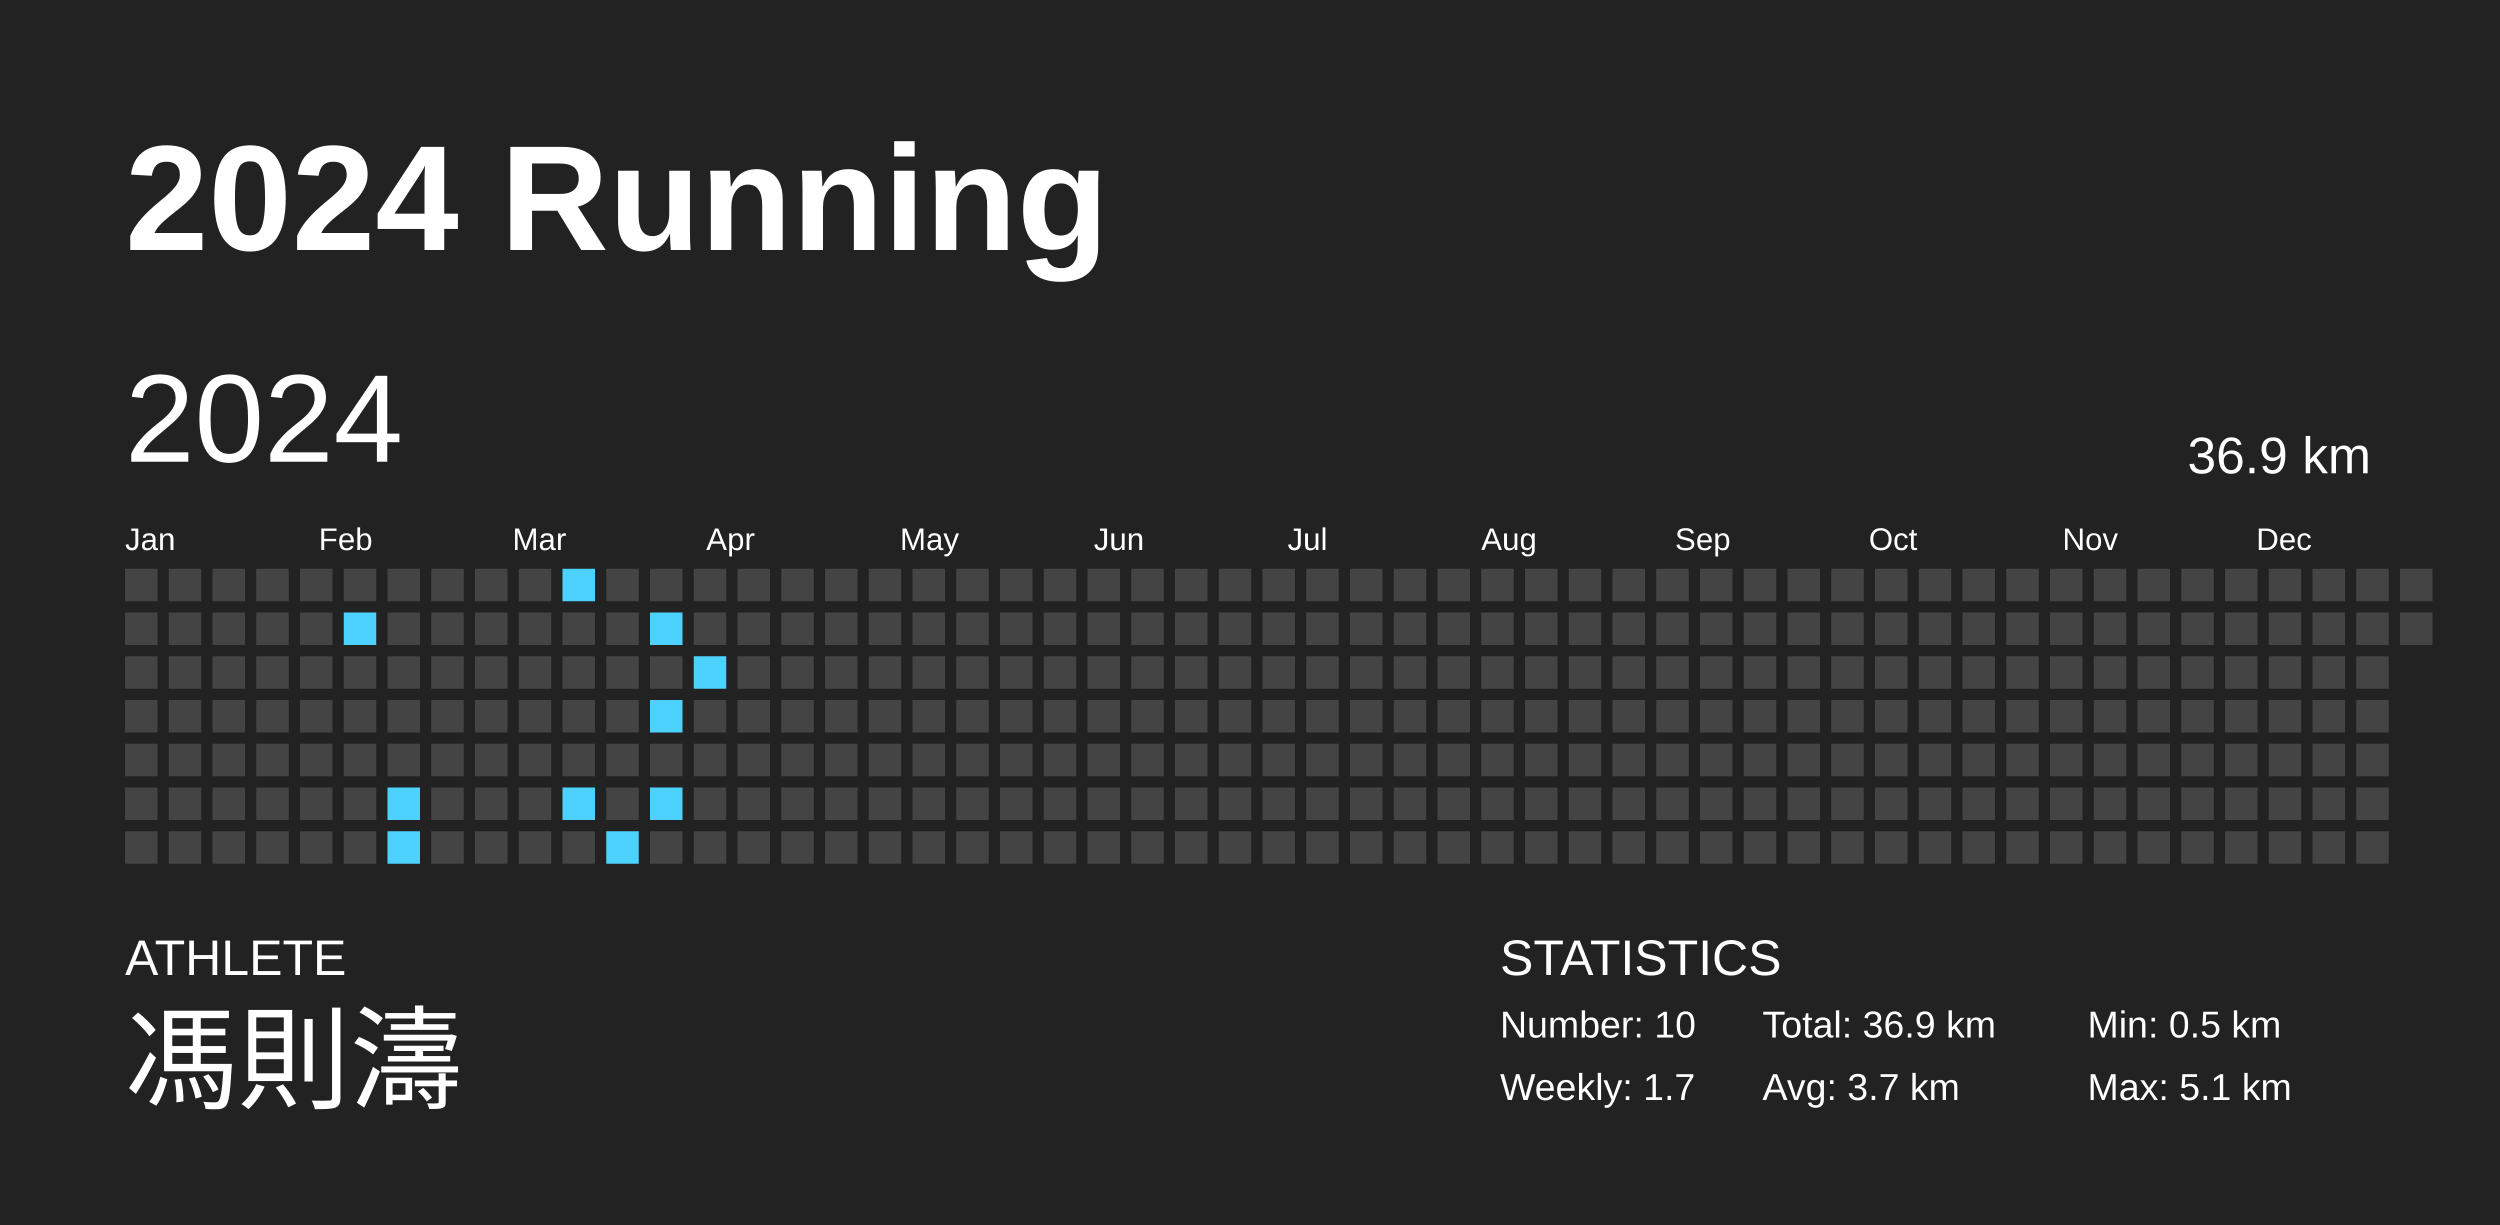
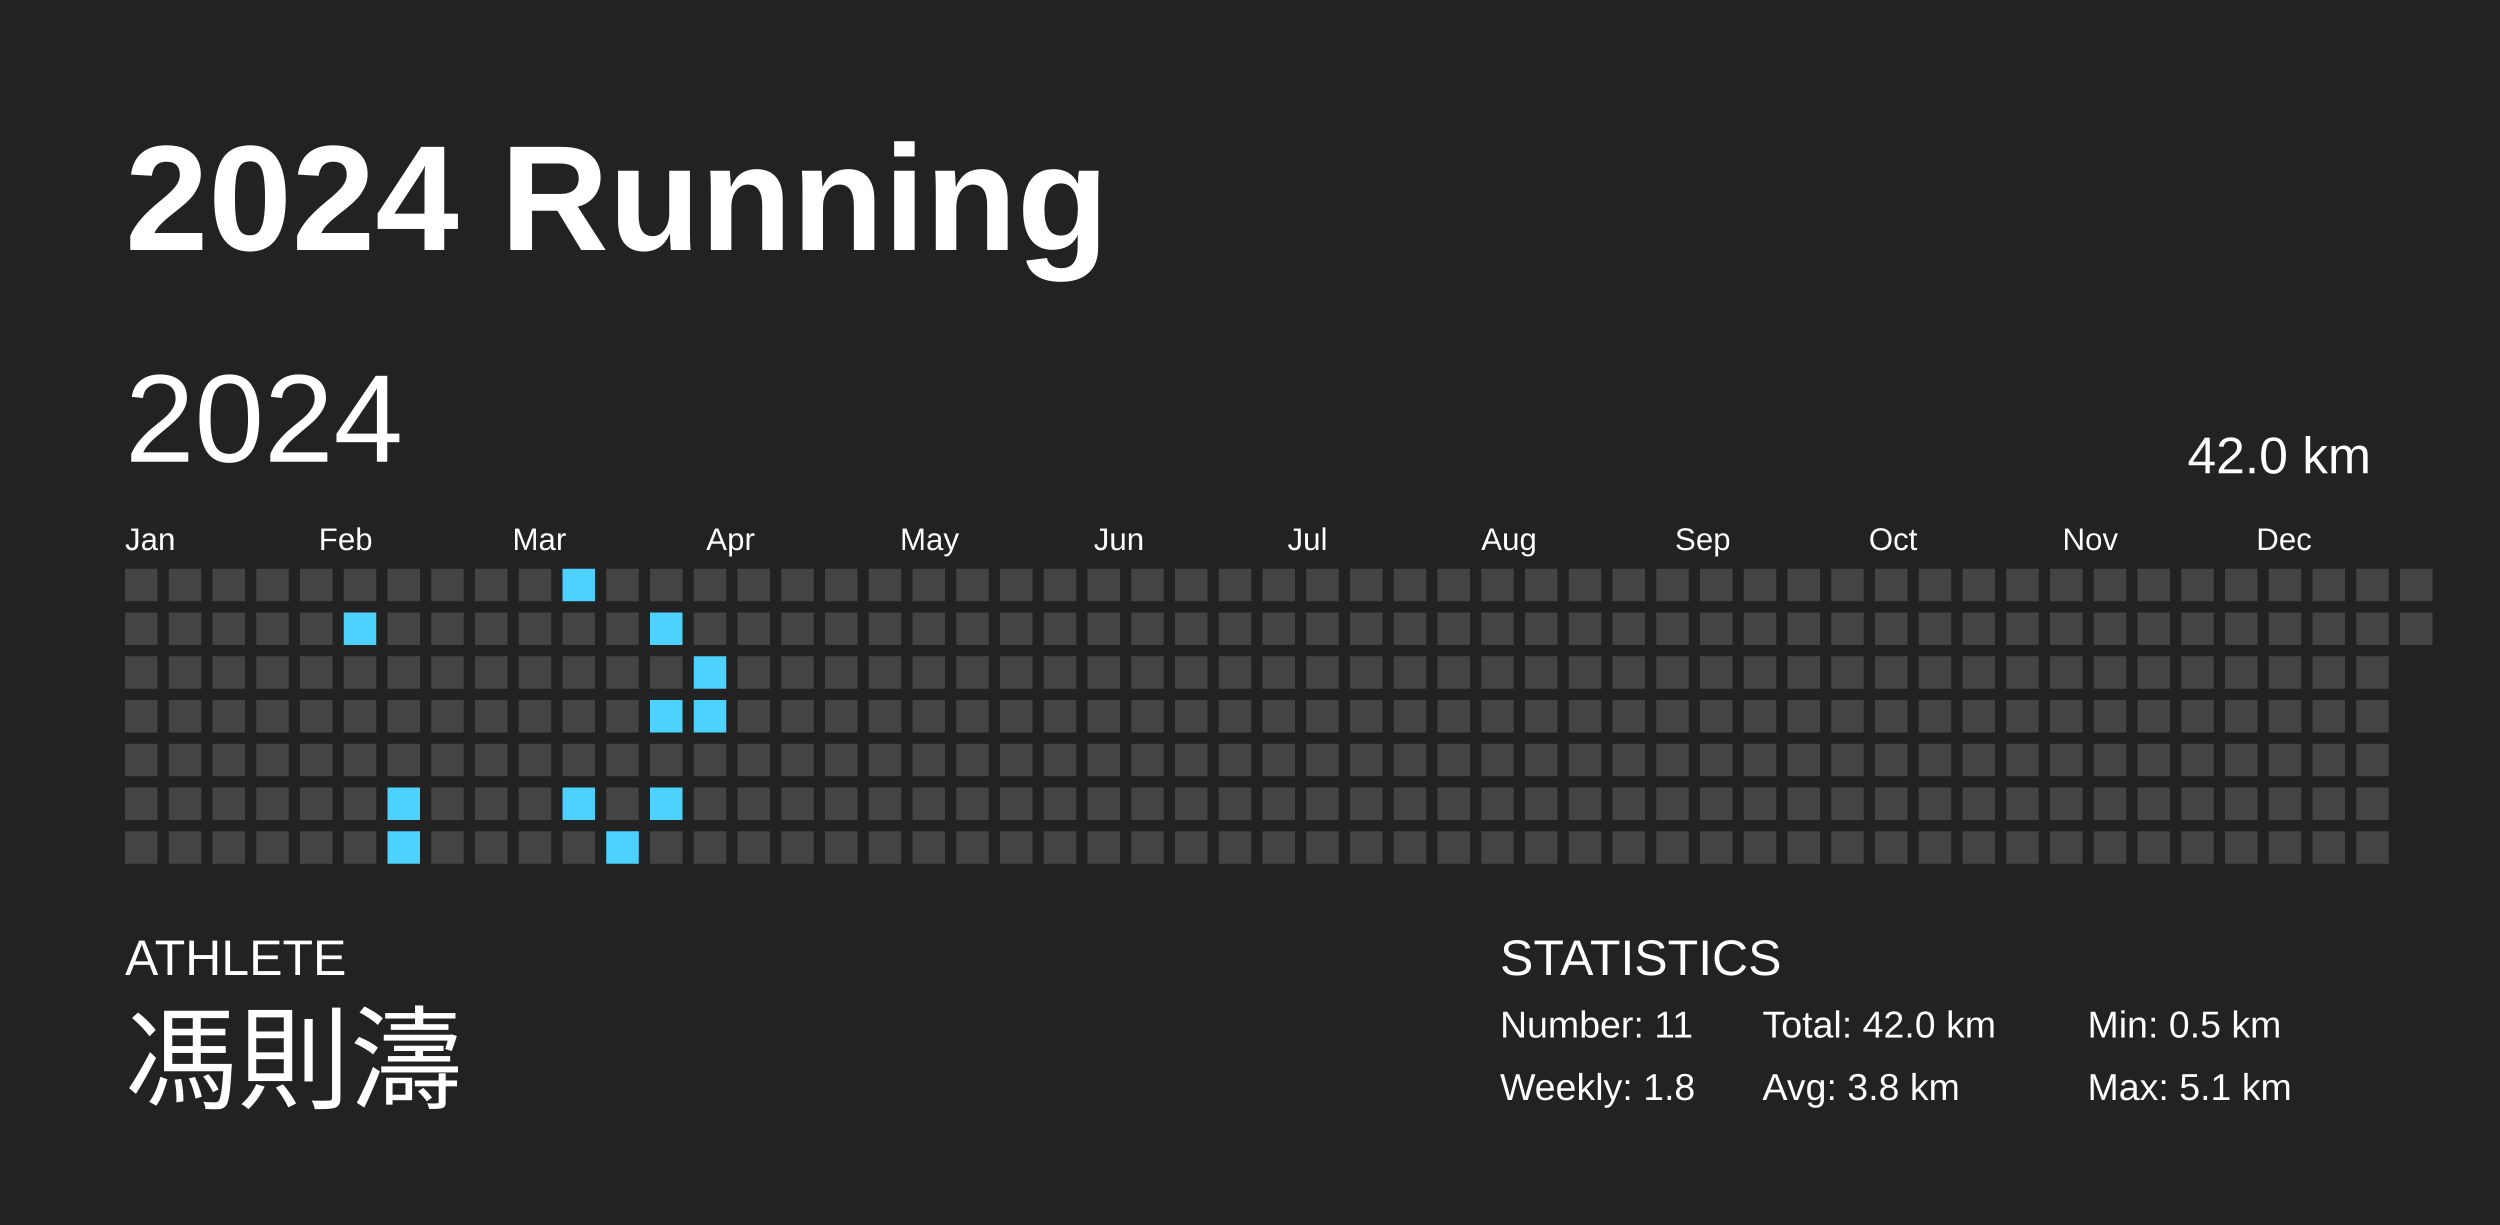
<svg xmlns="http://www.w3.org/2000/svg" baseProfile="full" height="98mm" version="1.1" viewBox="0,0,200,98" width="200mm">
  <defs />
  <rect fill="#222222" height="98" width="200" x="0" y="0" />
  <text fill="#FFFFFF" style="font-size:12px; font-family:Arial; font-weight:bold;" x="10" y="20">2024 Running</text>
  <text fill="#FFFFFF" style="font-size:4px; font-family:Arial" x="10" y="78">ATHLETE</text>
  <text fill="#FFFFFF" style="font-size:9px; font-family:Arial" x="10" y="88">馮則濤</text>
  <text fill="#FFFFFF" style="font-size:4px; font-family:Arial" x="120" y="78">STATISTICS</text>
-   <text fill="#FFFFFF" style="font-size:3px; font-family:Arial" x="120" y="83">Number: 10</text>
-   <text fill="#FFFFFF" style="font-size:3px; font-family:Arial" x="120" y="88">Weekly: 1.7</text>
-   <text fill="#FFFFFF" style="font-size:3px; font-family:Arial" x="141" y="83">Total: 36.9 km</text>
-   <text fill="#FFFFFF" style="font-size:3px; font-family:Arial" x="141" y="88">Avg: 3.7 km</text>
+   <text fill="#FFFFFF" style="font-size:3px; font-family:Arial" x="120" y="83">Number: 11</text>
+   <text fill="#FFFFFF" style="font-size:3px; font-family:Arial" x="120" y="88">Weekly: 1.8</text>
+   <text fill="#FFFFFF" style="font-size:3px; font-family:Arial" x="141" y="83">Total: 42.0 km</text>
+   <text fill="#FFFFFF" style="font-size:3px; font-family:Arial" x="141" y="88">Avg: 3.8 km</text>
  <text fill="#FFFFFF" style="font-size:3px; font-family:Arial" x="167" y="83">Min: 0.5 km</text>
  <text fill="#FFFFFF" style="font-size:3px; font-family:Arial" x="167" y="88">Max: 5.1 km</text>
  <text dominant-baseline="hanging" fill="#FFFFFF" style="font-size:10.0px; font-family:Arial;" x="10" y="30">2024</text>
-   <text dominant-baseline="hanging" fill="#FFFFFF" style="font-size:4.125px; font-family:Arial;" x="175" y="35">36.9 km</text>
+   <text dominant-baseline="hanging" fill="#FFFFFF" style="font-size:4.125px; font-family:Arial;" x="175" y="35">42.0 km</text>
  <text fill="#FFFFFF" style="font-size:2.5px; font-family:Arial" x="10.0" y="44">Jan</text>
  <text fill="#FFFFFF" style="font-size:2.5px; font-family:Arial" x="25.5" y="44">Feb</text>
  <text fill="#FFFFFF" style="font-size:2.5px; font-family:Arial" x="41.0" y="44">Mar</text>
  <text fill="#FFFFFF" style="font-size:2.5px; font-family:Arial" x="56.5" y="44">Apr</text>
  <text fill="#FFFFFF" style="font-size:2.5px; font-family:Arial" x="72.0" y="44">May</text>
  <text fill="#FFFFFF" style="font-size:2.5px; font-family:Arial" x="87.5" y="44">Jun</text>
  <text fill="#FFFFFF" style="font-size:2.5px; font-family:Arial" x="103.0" y="44">Jul</text>
  <text fill="#FFFFFF" style="font-size:2.5px; font-family:Arial" x="118.5" y="44">Aug</text>
  <text fill="#FFFFFF" style="font-size:2.5px; font-family:Arial" x="134.0" y="44">Sep</text>
  <text fill="#FFFFFF" style="font-size:2.5px; font-family:Arial" x="149.5" y="44">Oct</text>
  <text fill="#FFFFFF" style="font-size:2.5px; font-family:Arial" x="165.0" y="44">Nov</text>
  <text fill="#FFFFFF" style="font-size:2.5px; font-family:Arial" x="180.5" y="44">Dec</text>
  <rect fill="#444444" height="2.6" width="2.6" x="10.0" y="45.5" />
  <rect fill="#444444" height="2.6" width="2.6" x="10.0" y="49.0" />
  <rect fill="#444444" height="2.6" width="2.6" x="10.0" y="52.5" />
  <rect fill="#444444" height="2.6" width="2.6" x="10.0" y="56.0" />
  <rect fill="#444444" height="2.6" width="2.6" x="10.0" y="59.5" />
  <rect fill="#444444" height="2.6" width="2.6" x="10.0" y="63.0" />
  <rect fill="#444444" height="2.6" width="2.6" x="10.0" y="66.5" />
  <rect fill="#444444" height="2.6" width="2.6" x="13.5" y="45.5" />
  <rect fill="#444444" height="2.6" width="2.6" x="13.5" y="49.0" />
  <rect fill="#444444" height="2.6" width="2.6" x="13.5" y="52.5" />
  <rect fill="#444444" height="2.6" width="2.6" x="13.5" y="56.0" />
  <rect fill="#444444" height="2.6" width="2.6" x="13.5" y="59.5" />
  <rect fill="#444444" height="2.6" width="2.6" x="13.5" y="63.0" />
  <rect fill="#444444" height="2.6" width="2.6" x="13.5" y="66.5" />
  <rect fill="#444444" height="2.6" width="2.6" x="17.0" y="45.5" />
  <rect fill="#444444" height="2.6" width="2.6" x="17.0" y="49.0" />
  <rect fill="#444444" height="2.6" width="2.6" x="17.0" y="52.5" />
  <rect fill="#444444" height="2.6" width="2.6" x="17.0" y="56.0" />
  <rect fill="#444444" height="2.6" width="2.6" x="17.0" y="59.5" />
  <rect fill="#444444" height="2.6" width="2.6" x="17.0" y="63.0" />
  <rect fill="#444444" height="2.6" width="2.6" x="17.0" y="66.5" />
  <rect fill="#444444" height="2.6" width="2.6" x="20.5" y="45.5" />
  <rect fill="#444444" height="2.6" width="2.6" x="20.5" y="49.0" />
  <rect fill="#444444" height="2.6" width="2.6" x="20.5" y="52.5" />
  <rect fill="#444444" height="2.6" width="2.6" x="20.5" y="56.0" />
  <rect fill="#444444" height="2.6" width="2.6" x="20.5" y="59.5" />
  <rect fill="#444444" height="2.6" width="2.6" x="20.5" y="63.0" />
  <rect fill="#444444" height="2.6" width="2.6" x="20.5" y="66.5" />
  <rect fill="#444444" height="2.6" width="2.6" x="24.0" y="45.5" />
  <rect fill="#444444" height="2.6" width="2.6" x="24.0" y="49.0" />
  <rect fill="#444444" height="2.6" width="2.6" x="24.0" y="52.5" />
  <rect fill="#444444" height="2.6" width="2.6" x="24.0" y="56.0" />
  <rect fill="#444444" height="2.6" width="2.6" x="24.0" y="59.5" />
  <rect fill="#444444" height="2.6" width="2.6" x="24.0" y="63.0" />
  <rect fill="#444444" height="2.6" width="2.6" x="24.0" y="66.5" />
  <rect fill="#444444" height="2.6" width="2.6" x="27.5" y="45.5" />
  <rect fill="#4dd2ff" height="2.6" width="2.6" x="27.5" y="49.0" />
  <rect fill="#444444" height="2.6" width="2.6" x="27.5" y="52.5" />
  <rect fill="#444444" height="2.6" width="2.6" x="27.5" y="56.0" />
  <rect fill="#444444" height="2.6" width="2.6" x="27.5" y="59.5" />
  <rect fill="#444444" height="2.6" width="2.6" x="27.5" y="63.0" />
  <rect fill="#444444" height="2.6" width="2.6" x="27.5" y="66.5" />
  <rect fill="#444444" height="2.6" width="2.6" x="31.0" y="45.5" />
  <rect fill="#444444" height="2.6" width="2.6" x="31.0" y="49.0" />
  <rect fill="#444444" height="2.6" width="2.6" x="31.0" y="52.5" />
  <rect fill="#444444" height="2.6" width="2.6" x="31.0" y="56.0" />
  <rect fill="#444444" height="2.6" width="2.6" x="31.0" y="59.5" />
  <rect fill="#4dd2ff" height="2.6" width="2.6" x="31.0" y="63.0" />
  <rect fill="#4dd2ff" height="2.6" width="2.6" x="31.0" y="66.5" />
  <rect fill="#444444" height="2.6" width="2.6" x="34.5" y="45.5" />
  <rect fill="#444444" height="2.6" width="2.6" x="34.5" y="49.0" />
  <rect fill="#444444" height="2.6" width="2.6" x="34.5" y="52.5" />
  <rect fill="#444444" height="2.6" width="2.6" x="34.5" y="56.0" />
  <rect fill="#444444" height="2.6" width="2.6" x="34.5" y="59.5" />
  <rect fill="#444444" height="2.6" width="2.6" x="34.5" y="63.0" />
  <rect fill="#444444" height="2.6" width="2.6" x="34.5" y="66.5" />
  <rect fill="#444444" height="2.6" width="2.6" x="38.0" y="45.5" />
  <rect fill="#444444" height="2.6" width="2.6" x="38.0" y="49.0" />
  <rect fill="#444444" height="2.6" width="2.6" x="38.0" y="52.5" />
  <rect fill="#444444" height="2.6" width="2.6" x="38.0" y="56.0" />
  <rect fill="#444444" height="2.6" width="2.6" x="38.0" y="59.5" />
  <rect fill="#444444" height="2.6" width="2.6" x="38.0" y="63.0" />
  <rect fill="#444444" height="2.6" width="2.6" x="38.0" y="66.5" />
  <rect fill="#444444" height="2.6" width="2.6" x="41.5" y="45.5" />
  <rect fill="#444444" height="2.6" width="2.6" x="41.5" y="49.0" />
  <rect fill="#444444" height="2.6" width="2.6" x="41.5" y="52.5" />
  <rect fill="#444444" height="2.6" width="2.6" x="41.5" y="56.0" />
  <rect fill="#444444" height="2.6" width="2.6" x="41.5" y="59.5" />
  <rect fill="#444444" height="2.6" width="2.6" x="41.5" y="63.0" />
  <rect fill="#444444" height="2.6" width="2.6" x="41.5" y="66.5" />
  <rect fill="#4dd2ff" height="2.6" width="2.6" x="45.0" y="45.5" />
  <rect fill="#444444" height="2.6" width="2.6" x="45.0" y="49.0" />
  <rect fill="#444444" height="2.6" width="2.6" x="45.0" y="52.5" />
  <rect fill="#444444" height="2.6" width="2.6" x="45.0" y="56.0" />
  <rect fill="#444444" height="2.6" width="2.6" x="45.0" y="59.5" />
  <rect fill="#4dd2ff" height="2.6" width="2.6" x="45.0" y="63.0" />
  <rect fill="#444444" height="2.6" width="2.6" x="45.0" y="66.5" />
  <rect fill="#444444" height="2.6" width="2.6" x="48.5" y="45.5" />
  <rect fill="#444444" height="2.6" width="2.6" x="48.5" y="49.0" />
  <rect fill="#444444" height="2.6" width="2.6" x="48.5" y="52.5" />
  <rect fill="#444444" height="2.6" width="2.6" x="48.5" y="56.0" />
  <rect fill="#444444" height="2.6" width="2.6" x="48.5" y="59.5" />
  <rect fill="#444444" height="2.6" width="2.6" x="48.5" y="63.0" />
  <rect fill="#4dd2ff" height="2.6" width="2.6" x="48.5" y="66.5" />
  <rect fill="#444444" height="2.6" width="2.6" x="52.0" y="45.5" />
  <rect fill="#4dd2ff" height="2.6" width="2.6" x="52.0" y="49.0" />
  <rect fill="#444444" height="2.6" width="2.6" x="52.0" y="52.5" />
  <rect fill="#4dd2ff" height="2.6" width="2.6" x="52.0" y="56.0" />
  <rect fill="#444444" height="2.6" width="2.6" x="52.0" y="59.5" />
  <rect fill="#4dd2ff" height="2.6" width="2.6" x="52.0" y="63.0" />
  <rect fill="#444444" height="2.6" width="2.6" x="52.0" y="66.5" />
  <rect fill="#444444" height="2.6" width="2.6" x="55.5" y="45.5" />
  <rect fill="#444444" height="2.6" width="2.6" x="55.5" y="49.0" />
  <rect fill="#4dd2ff" height="2.6" width="2.6" x="55.5" y="52.5" />
-   <rect fill="#444444" height="2.6" width="2.6" x="55.5" y="56.0" />
+   <rect fill="#4dd2ff" height="2.6" width="2.6" x="55.5" y="56.0" />
  <rect fill="#444444" height="2.6" width="2.6" x="55.5" y="59.5" />
  <rect fill="#444444" height="2.6" width="2.6" x="55.5" y="63.0" />
  <rect fill="#444444" height="2.6" width="2.6" x="55.5" y="66.5" />
  <rect fill="#444444" height="2.6" width="2.6" x="59.0" y="45.5" />
  <rect fill="#444444" height="2.6" width="2.6" x="59.0" y="49.0" />
  <rect fill="#444444" height="2.6" width="2.6" x="59.0" y="52.5" />
  <rect fill="#444444" height="2.6" width="2.6" x="59.0" y="56.0" />
  <rect fill="#444444" height="2.6" width="2.6" x="59.0" y="59.5" />
  <rect fill="#444444" height="2.6" width="2.6" x="59.0" y="63.0" />
  <rect fill="#444444" height="2.6" width="2.6" x="59.0" y="66.5" />
  <rect fill="#444444" height="2.6" width="2.6" x="62.5" y="45.5" />
  <rect fill="#444444" height="2.6" width="2.6" x="62.5" y="49.0" />
  <rect fill="#444444" height="2.6" width="2.6" x="62.5" y="52.5" />
  <rect fill="#444444" height="2.6" width="2.6" x="62.5" y="56.0" />
  <rect fill="#444444" height="2.6" width="2.6" x="62.5" y="59.5" />
  <rect fill="#444444" height="2.6" width="2.6" x="62.5" y="63.0" />
  <rect fill="#444444" height="2.6" width="2.6" x="62.5" y="66.5" />
  <rect fill="#444444" height="2.6" width="2.6" x="66.0" y="45.5" />
  <rect fill="#444444" height="2.6" width="2.6" x="66.0" y="49.0" />
  <rect fill="#444444" height="2.6" width="2.6" x="66.0" y="52.5" />
  <rect fill="#444444" height="2.6" width="2.6" x="66.0" y="56.0" />
  <rect fill="#444444" height="2.6" width="2.6" x="66.0" y="59.5" />
  <rect fill="#444444" height="2.6" width="2.6" x="66.0" y="63.0" />
  <rect fill="#444444" height="2.6" width="2.6" x="66.0" y="66.5" />
  <rect fill="#444444" height="2.6" width="2.6" x="69.5" y="45.5" />
  <rect fill="#444444" height="2.6" width="2.6" x="69.5" y="49.0" />
  <rect fill="#444444" height="2.6" width="2.6" x="69.5" y="52.5" />
  <rect fill="#444444" height="2.6" width="2.6" x="69.5" y="56.0" />
  <rect fill="#444444" height="2.6" width="2.6" x="69.5" y="59.5" />
  <rect fill="#444444" height="2.6" width="2.6" x="69.5" y="63.0" />
  <rect fill="#444444" height="2.6" width="2.6" x="69.5" y="66.5" />
  <rect fill="#444444" height="2.6" width="2.6" x="73.0" y="45.5" />
  <rect fill="#444444" height="2.6" width="2.6" x="73.0" y="49.0" />
  <rect fill="#444444" height="2.6" width="2.6" x="73.0" y="52.5" />
  <rect fill="#444444" height="2.6" width="2.6" x="73.0" y="56.0" />
  <rect fill="#444444" height="2.6" width="2.6" x="73.0" y="59.5" />
  <rect fill="#444444" height="2.6" width="2.6" x="73.0" y="63.0" />
  <rect fill="#444444" height="2.6" width="2.6" x="73.0" y="66.5" />
  <rect fill="#444444" height="2.6" width="2.6" x="76.5" y="45.5" />
  <rect fill="#444444" height="2.6" width="2.6" x="76.5" y="49.0" />
  <rect fill="#444444" height="2.6" width="2.6" x="76.5" y="52.5" />
  <rect fill="#444444" height="2.6" width="2.6" x="76.5" y="56.0" />
  <rect fill="#444444" height="2.6" width="2.6" x="76.5" y="59.5" />
  <rect fill="#444444" height="2.6" width="2.6" x="76.5" y="63.0" />
  <rect fill="#444444" height="2.6" width="2.6" x="76.5" y="66.5" />
  <rect fill="#444444" height="2.6" width="2.6" x="80.0" y="45.5" />
  <rect fill="#444444" height="2.6" width="2.6" x="80.0" y="49.0" />
  <rect fill="#444444" height="2.6" width="2.6" x="80.0" y="52.5" />
  <rect fill="#444444" height="2.6" width="2.6" x="80.0" y="56.0" />
  <rect fill="#444444" height="2.6" width="2.6" x="80.0" y="59.5" />
  <rect fill="#444444" height="2.6" width="2.6" x="80.0" y="63.0" />
  <rect fill="#444444" height="2.6" width="2.6" x="80.0" y="66.5" />
  <rect fill="#444444" height="2.6" width="2.6" x="83.5" y="45.5" />
  <rect fill="#444444" height="2.6" width="2.6" x="83.5" y="49.0" />
  <rect fill="#444444" height="2.6" width="2.6" x="83.5" y="52.5" />
  <rect fill="#444444" height="2.6" width="2.6" x="83.5" y="56.0" />
  <rect fill="#444444" height="2.6" width="2.6" x="83.5" y="59.5" />
  <rect fill="#444444" height="2.6" width="2.6" x="83.5" y="63.0" />
  <rect fill="#444444" height="2.6" width="2.6" x="83.5" y="66.5" />
  <rect fill="#444444" height="2.6" width="2.6" x="87.0" y="45.5" />
  <rect fill="#444444" height="2.6" width="2.6" x="87.0" y="49.0" />
  <rect fill="#444444" height="2.6" width="2.6" x="87.0" y="52.5" />
  <rect fill="#444444" height="2.6" width="2.6" x="87.0" y="56.0" />
  <rect fill="#444444" height="2.6" width="2.6" x="87.0" y="59.5" />
  <rect fill="#444444" height="2.6" width="2.6" x="87.0" y="63.0" />
  <rect fill="#444444" height="2.6" width="2.6" x="87.0" y="66.5" />
  <rect fill="#444444" height="2.6" width="2.6" x="90.5" y="45.5" />
  <rect fill="#444444" height="2.6" width="2.6" x="90.5" y="49.0" />
  <rect fill="#444444" height="2.6" width="2.6" x="90.5" y="52.5" />
  <rect fill="#444444" height="2.6" width="2.6" x="90.5" y="56.0" />
  <rect fill="#444444" height="2.6" width="2.6" x="90.5" y="59.5" />
  <rect fill="#444444" height="2.6" width="2.6" x="90.5" y="63.0" />
  <rect fill="#444444" height="2.6" width="2.6" x="90.5" y="66.5" />
  <rect fill="#444444" height="2.6" width="2.6" x="94.0" y="45.5" />
  <rect fill="#444444" height="2.6" width="2.6" x="94.0" y="49.0" />
  <rect fill="#444444" height="2.6" width="2.6" x="94.0" y="52.5" />
  <rect fill="#444444" height="2.6" width="2.6" x="94.0" y="56.0" />
  <rect fill="#444444" height="2.6" width="2.6" x="94.0" y="59.5" />
  <rect fill="#444444" height="2.6" width="2.6" x="94.0" y="63.0" />
  <rect fill="#444444" height="2.6" width="2.6" x="94.0" y="66.5" />
  <rect fill="#444444" height="2.6" width="2.6" x="97.5" y="45.5" />
  <rect fill="#444444" height="2.6" width="2.6" x="97.5" y="49.0" />
  <rect fill="#444444" height="2.6" width="2.6" x="97.5" y="52.5" />
  <rect fill="#444444" height="2.6" width="2.6" x="97.5" y="56.0" />
  <rect fill="#444444" height="2.6" width="2.6" x="97.5" y="59.5" />
  <rect fill="#444444" height="2.6" width="2.6" x="97.5" y="63.0" />
  <rect fill="#444444" height="2.6" width="2.6" x="97.5" y="66.5" />
  <rect fill="#444444" height="2.6" width="2.6" x="101.0" y="45.5" />
  <rect fill="#444444" height="2.6" width="2.6" x="101.0" y="49.0" />
  <rect fill="#444444" height="2.6" width="2.6" x="101.0" y="52.5" />
  <rect fill="#444444" height="2.6" width="2.6" x="101.0" y="56.0" />
  <rect fill="#444444" height="2.6" width="2.6" x="101.0" y="59.5" />
  <rect fill="#444444" height="2.6" width="2.6" x="101.0" y="63.0" />
  <rect fill="#444444" height="2.6" width="2.6" x="101.0" y="66.5" />
  <rect fill="#444444" height="2.6" width="2.6" x="104.5" y="45.5" />
  <rect fill="#444444" height="2.6" width="2.6" x="104.5" y="49.0" />
  <rect fill="#444444" height="2.6" width="2.6" x="104.5" y="52.5" />
  <rect fill="#444444" height="2.6" width="2.6" x="104.5" y="56.0" />
  <rect fill="#444444" height="2.6" width="2.6" x="104.5" y="59.5" />
  <rect fill="#444444" height="2.6" width="2.6" x="104.5" y="63.0" />
  <rect fill="#444444" height="2.6" width="2.6" x="104.5" y="66.5" />
  <rect fill="#444444" height="2.6" width="2.6" x="108.0" y="45.5" />
  <rect fill="#444444" height="2.6" width="2.6" x="108.0" y="49.0" />
  <rect fill="#444444" height="2.6" width="2.6" x="108.0" y="52.5" />
  <rect fill="#444444" height="2.6" width="2.6" x="108.0" y="56.0" />
  <rect fill="#444444" height="2.6" width="2.6" x="108.0" y="59.5" />
  <rect fill="#444444" height="2.6" width="2.6" x="108.0" y="63.0" />
  <rect fill="#444444" height="2.6" width="2.6" x="108.0" y="66.5" />
  <rect fill="#444444" height="2.6" width="2.6" x="111.5" y="45.5" />
  <rect fill="#444444" height="2.6" width="2.6" x="111.5" y="49.0" />
  <rect fill="#444444" height="2.6" width="2.6" x="111.5" y="52.5" />
  <rect fill="#444444" height="2.6" width="2.6" x="111.5" y="56.0" />
  <rect fill="#444444" height="2.6" width="2.6" x="111.5" y="59.5" />
  <rect fill="#444444" height="2.6" width="2.6" x="111.5" y="63.0" />
  <rect fill="#444444" height="2.6" width="2.6" x="111.5" y="66.5" />
  <rect fill="#444444" height="2.6" width="2.6" x="115.0" y="45.5" />
  <rect fill="#444444" height="2.6" width="2.6" x="115.0" y="49.0" />
  <rect fill="#444444" height="2.6" width="2.6" x="115.0" y="52.5" />
  <rect fill="#444444" height="2.6" width="2.6" x="115.0" y="56.0" />
  <rect fill="#444444" height="2.6" width="2.6" x="115.0" y="59.5" />
  <rect fill="#444444" height="2.6" width="2.6" x="115.0" y="63.0" />
  <rect fill="#444444" height="2.6" width="2.6" x="115.0" y="66.5" />
  <rect fill="#444444" height="2.6" width="2.6" x="118.5" y="45.5" />
  <rect fill="#444444" height="2.6" width="2.6" x="118.5" y="49.0" />
  <rect fill="#444444" height="2.6" width="2.6" x="118.5" y="52.5" />
  <rect fill="#444444" height="2.6" width="2.6" x="118.5" y="56.0" />
  <rect fill="#444444" height="2.6" width="2.6" x="118.5" y="59.5" />
  <rect fill="#444444" height="2.6" width="2.6" x="118.5" y="63.0" />
  <rect fill="#444444" height="2.6" width="2.6" x="118.5" y="66.5" />
  <rect fill="#444444" height="2.6" width="2.6" x="122.0" y="45.5" />
  <rect fill="#444444" height="2.6" width="2.6" x="122.0" y="49.0" />
  <rect fill="#444444" height="2.6" width="2.6" x="122.0" y="52.5" />
  <rect fill="#444444" height="2.6" width="2.6" x="122.0" y="56.0" />
  <rect fill="#444444" height="2.6" width="2.6" x="122.0" y="59.5" />
  <rect fill="#444444" height="2.6" width="2.6" x="122.0" y="63.0" />
  <rect fill="#444444" height="2.6" width="2.6" x="122.0" y="66.5" />
  <rect fill="#444444" height="2.6" width="2.6" x="125.5" y="45.5" />
  <rect fill="#444444" height="2.6" width="2.6" x="125.5" y="49.0" />
  <rect fill="#444444" height="2.6" width="2.6" x="125.5" y="52.5" />
  <rect fill="#444444" height="2.6" width="2.6" x="125.5" y="56.0" />
  <rect fill="#444444" height="2.6" width="2.6" x="125.5" y="59.5" />
  <rect fill="#444444" height="2.6" width="2.6" x="125.5" y="63.0" />
  <rect fill="#444444" height="2.6" width="2.6" x="125.5" y="66.5" />
  <rect fill="#444444" height="2.6" width="2.6" x="129.0" y="45.5" />
  <rect fill="#444444" height="2.6" width="2.6" x="129.0" y="49.0" />
  <rect fill="#444444" height="2.6" width="2.6" x="129.0" y="52.5" />
  <rect fill="#444444" height="2.6" width="2.6" x="129.0" y="56.0" />
  <rect fill="#444444" height="2.6" width="2.6" x="129.0" y="59.5" />
  <rect fill="#444444" height="2.6" width="2.6" x="129.0" y="63.0" />
  <rect fill="#444444" height="2.6" width="2.6" x="129.0" y="66.5" />
  <rect fill="#444444" height="2.6" width="2.6" x="132.5" y="45.5" />
  <rect fill="#444444" height="2.6" width="2.6" x="132.5" y="49.0" />
  <rect fill="#444444" height="2.6" width="2.6" x="132.5" y="52.5" />
  <rect fill="#444444" height="2.6" width="2.6" x="132.5" y="56.0" />
  <rect fill="#444444" height="2.6" width="2.6" x="132.5" y="59.5" />
  <rect fill="#444444" height="2.6" width="2.6" x="132.5" y="63.0" />
  <rect fill="#444444" height="2.6" width="2.6" x="132.5" y="66.5" />
  <rect fill="#444444" height="2.6" width="2.6" x="136.0" y="45.5" />
  <rect fill="#444444" height="2.6" width="2.6" x="136.0" y="49.0" />
  <rect fill="#444444" height="2.6" width="2.6" x="136.0" y="52.5" />
  <rect fill="#444444" height="2.6" width="2.6" x="136.0" y="56.0" />
  <rect fill="#444444" height="2.6" width="2.6" x="136.0" y="59.5" />
  <rect fill="#444444" height="2.6" width="2.6" x="136.0" y="63.0" />
  <rect fill="#444444" height="2.6" width="2.6" x="136.0" y="66.5" />
  <rect fill="#444444" height="2.6" width="2.6" x="139.5" y="45.5" />
  <rect fill="#444444" height="2.6" width="2.6" x="139.5" y="49.0" />
  <rect fill="#444444" height="2.6" width="2.6" x="139.5" y="52.5" />
  <rect fill="#444444" height="2.6" width="2.6" x="139.5" y="56.0" />
  <rect fill="#444444" height="2.6" width="2.6" x="139.5" y="59.5" />
  <rect fill="#444444" height="2.6" width="2.6" x="139.5" y="63.0" />
  <rect fill="#444444" height="2.6" width="2.6" x="139.5" y="66.5" />
  <rect fill="#444444" height="2.6" width="2.6" x="143.0" y="45.5" />
  <rect fill="#444444" height="2.6" width="2.6" x="143.0" y="49.0" />
  <rect fill="#444444" height="2.6" width="2.6" x="143.0" y="52.5" />
  <rect fill="#444444" height="2.6" width="2.6" x="143.0" y="56.0" />
  <rect fill="#444444" height="2.6" width="2.6" x="143.0" y="59.5" />
  <rect fill="#444444" height="2.6" width="2.6" x="143.0" y="63.0" />
  <rect fill="#444444" height="2.6" width="2.6" x="143.0" y="66.5" />
  <rect fill="#444444" height="2.6" width="2.6" x="146.5" y="45.5" />
  <rect fill="#444444" height="2.6" width="2.6" x="146.5" y="49.0" />
  <rect fill="#444444" height="2.6" width="2.6" x="146.5" y="52.5" />
  <rect fill="#444444" height="2.6" width="2.6" x="146.5" y="56.0" />
  <rect fill="#444444" height="2.6" width="2.6" x="146.5" y="59.5" />
  <rect fill="#444444" height="2.6" width="2.6" x="146.5" y="63.0" />
  <rect fill="#444444" height="2.6" width="2.6" x="146.5" y="66.5" />
  <rect fill="#444444" height="2.6" width="2.6" x="150.0" y="45.5" />
  <rect fill="#444444" height="2.6" width="2.6" x="150.0" y="49.0" />
  <rect fill="#444444" height="2.6" width="2.6" x="150.0" y="52.5" />
  <rect fill="#444444" height="2.6" width="2.6" x="150.0" y="56.0" />
  <rect fill="#444444" height="2.6" width="2.6" x="150.0" y="59.5" />
  <rect fill="#444444" height="2.6" width="2.6" x="150.0" y="63.0" />
  <rect fill="#444444" height="2.6" width="2.6" x="150.0" y="66.5" />
  <rect fill="#444444" height="2.6" width="2.6" x="153.5" y="45.5" />
  <rect fill="#444444" height="2.6" width="2.6" x="153.5" y="49.0" />
  <rect fill="#444444" height="2.6" width="2.6" x="153.5" y="52.5" />
  <rect fill="#444444" height="2.6" width="2.6" x="153.5" y="56.0" />
  <rect fill="#444444" height="2.6" width="2.6" x="153.5" y="59.5" />
  <rect fill="#444444" height="2.6" width="2.6" x="153.5" y="63.0" />
  <rect fill="#444444" height="2.6" width="2.6" x="153.5" y="66.5" />
  <rect fill="#444444" height="2.6" width="2.6" x="157.0" y="45.5" />
  <rect fill="#444444" height="2.6" width="2.6" x="157.0" y="49.0" />
  <rect fill="#444444" height="2.6" width="2.6" x="157.0" y="52.5" />
  <rect fill="#444444" height="2.6" width="2.6" x="157.0" y="56.0" />
  <rect fill="#444444" height="2.6" width="2.6" x="157.0" y="59.5" />
  <rect fill="#444444" height="2.6" width="2.6" x="157.0" y="63.0" />
  <rect fill="#444444" height="2.6" width="2.6" x="157.0" y="66.5" />
  <rect fill="#444444" height="2.6" width="2.6" x="160.5" y="45.5" />
  <rect fill="#444444" height="2.6" width="2.6" x="160.5" y="49.0" />
  <rect fill="#444444" height="2.6" width="2.6" x="160.5" y="52.5" />
  <rect fill="#444444" height="2.6" width="2.6" x="160.5" y="56.0" />
  <rect fill="#444444" height="2.6" width="2.6" x="160.5" y="59.5" />
  <rect fill="#444444" height="2.6" width="2.6" x="160.5" y="63.0" />
  <rect fill="#444444" height="2.6" width="2.6" x="160.5" y="66.5" />
  <rect fill="#444444" height="2.6" width="2.6" x="164.0" y="45.5" />
  <rect fill="#444444" height="2.6" width="2.6" x="164.0" y="49.0" />
  <rect fill="#444444" height="2.6" width="2.6" x="164.0" y="52.5" />
  <rect fill="#444444" height="2.6" width="2.6" x="164.0" y="56.0" />
  <rect fill="#444444" height="2.6" width="2.6" x="164.0" y="59.5" />
  <rect fill="#444444" height="2.6" width="2.6" x="164.0" y="63.0" />
  <rect fill="#444444" height="2.6" width="2.6" x="164.0" y="66.5" />
  <rect fill="#444444" height="2.6" width="2.6" x="167.5" y="45.5" />
  <rect fill="#444444" height="2.6" width="2.6" x="167.5" y="49.0" />
  <rect fill="#444444" height="2.6" width="2.6" x="167.5" y="52.5" />
  <rect fill="#444444" height="2.6" width="2.6" x="167.5" y="56.0" />
  <rect fill="#444444" height="2.6" width="2.6" x="167.5" y="59.5" />
  <rect fill="#444444" height="2.6" width="2.6" x="167.5" y="63.0" />
  <rect fill="#444444" height="2.6" width="2.6" x="167.5" y="66.5" />
  <rect fill="#444444" height="2.6" width="2.6" x="171.0" y="45.5" />
  <rect fill="#444444" height="2.6" width="2.6" x="171.0" y="49.0" />
  <rect fill="#444444" height="2.6" width="2.6" x="171.0" y="52.5" />
  <rect fill="#444444" height="2.6" width="2.6" x="171.0" y="56.0" />
  <rect fill="#444444" height="2.6" width="2.6" x="171.0" y="59.5" />
  <rect fill="#444444" height="2.6" width="2.6" x="171.0" y="63.0" />
  <rect fill="#444444" height="2.6" width="2.6" x="171.0" y="66.5" />
  <rect fill="#444444" height="2.6" width="2.6" x="174.5" y="45.5" />
  <rect fill="#444444" height="2.6" width="2.6" x="174.5" y="49.0" />
  <rect fill="#444444" height="2.6" width="2.6" x="174.5" y="52.5" />
  <rect fill="#444444" height="2.6" width="2.6" x="174.5" y="56.0" />
  <rect fill="#444444" height="2.6" width="2.6" x="174.5" y="59.5" />
  <rect fill="#444444" height="2.6" width="2.6" x="174.5" y="63.0" />
  <rect fill="#444444" height="2.6" width="2.6" x="174.5" y="66.5" />
  <rect fill="#444444" height="2.6" width="2.6" x="178.0" y="45.5" />
  <rect fill="#444444" height="2.6" width="2.6" x="178.0" y="49.0" />
  <rect fill="#444444" height="2.6" width="2.6" x="178.0" y="52.5" />
  <rect fill="#444444" height="2.6" width="2.6" x="178.0" y="56.0" />
  <rect fill="#444444" height="2.6" width="2.6" x="178.0" y="59.5" />
  <rect fill="#444444" height="2.6" width="2.6" x="178.0" y="63.0" />
  <rect fill="#444444" height="2.6" width="2.6" x="178.0" y="66.5" />
  <rect fill="#444444" height="2.6" width="2.6" x="181.5" y="45.5" />
  <rect fill="#444444" height="2.6" width="2.6" x="181.5" y="49.0" />
  <rect fill="#444444" height="2.6" width="2.6" x="181.5" y="52.5" />
  <rect fill="#444444" height="2.6" width="2.6" x="181.5" y="56.0" />
  <rect fill="#444444" height="2.6" width="2.6" x="181.5" y="59.5" />
  <rect fill="#444444" height="2.6" width="2.6" x="181.5" y="63.0" />
  <rect fill="#444444" height="2.6" width="2.6" x="181.5" y="66.5" />
  <rect fill="#444444" height="2.6" width="2.6" x="185.0" y="45.5" />
  <rect fill="#444444" height="2.6" width="2.6" x="185.0" y="49.0" />
  <rect fill="#444444" height="2.6" width="2.6" x="185.0" y="52.5" />
  <rect fill="#444444" height="2.6" width="2.6" x="185.0" y="56.0" />
  <rect fill="#444444" height="2.6" width="2.6" x="185.0" y="59.5" />
  <rect fill="#444444" height="2.6" width="2.6" x="185.0" y="63.0" />
  <rect fill="#444444" height="2.6" width="2.6" x="185.0" y="66.5" />
  <rect fill="#444444" height="2.6" width="2.6" x="188.5" y="45.5" />
  <rect fill="#444444" height="2.6" width="2.6" x="188.5" y="49.0" />
  <rect fill="#444444" height="2.6" width="2.6" x="188.5" y="52.5" />
  <rect fill="#444444" height="2.6" width="2.6" x="188.5" y="56.0" />
  <rect fill="#444444" height="2.6" width="2.6" x="188.5" y="59.5" />
  <rect fill="#444444" height="2.6" width="2.6" x="188.5" y="63.0" />
  <rect fill="#444444" height="2.6" width="2.6" x="188.5" y="66.5" />
  <rect fill="#444444" height="2.6" width="2.6" x="192.0" y="45.5" />
  <rect fill="#444444" height="2.6" width="2.6" x="192.0" y="49.0" />
</svg>
